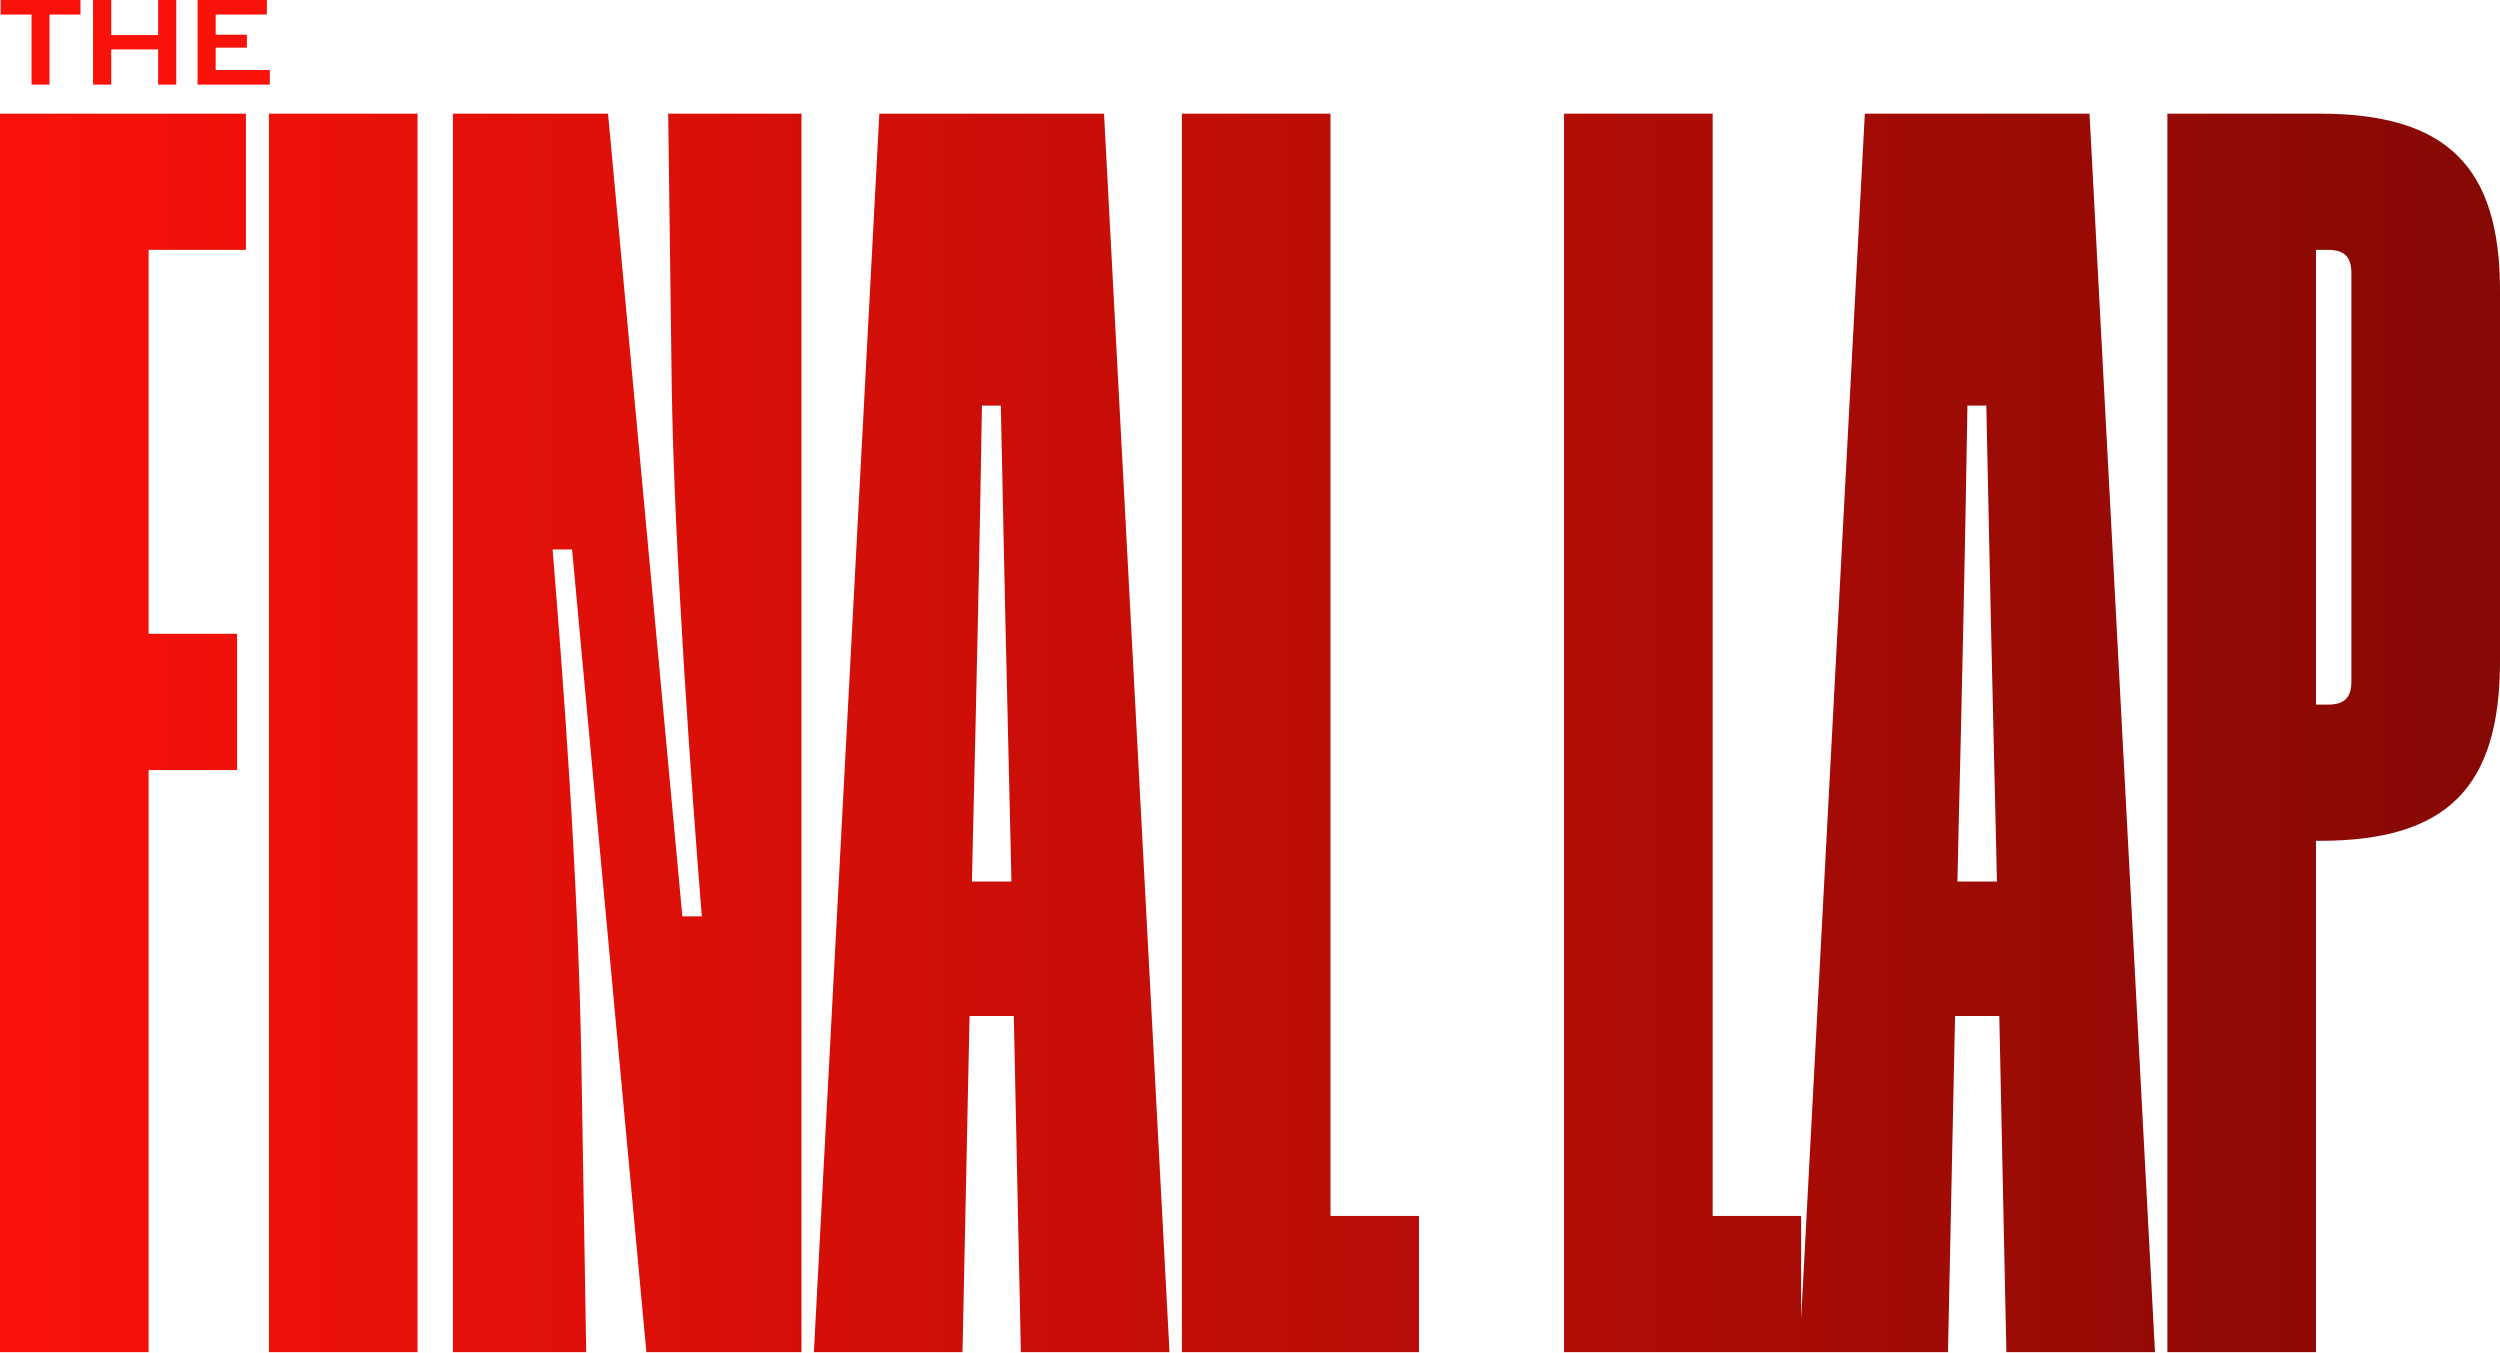
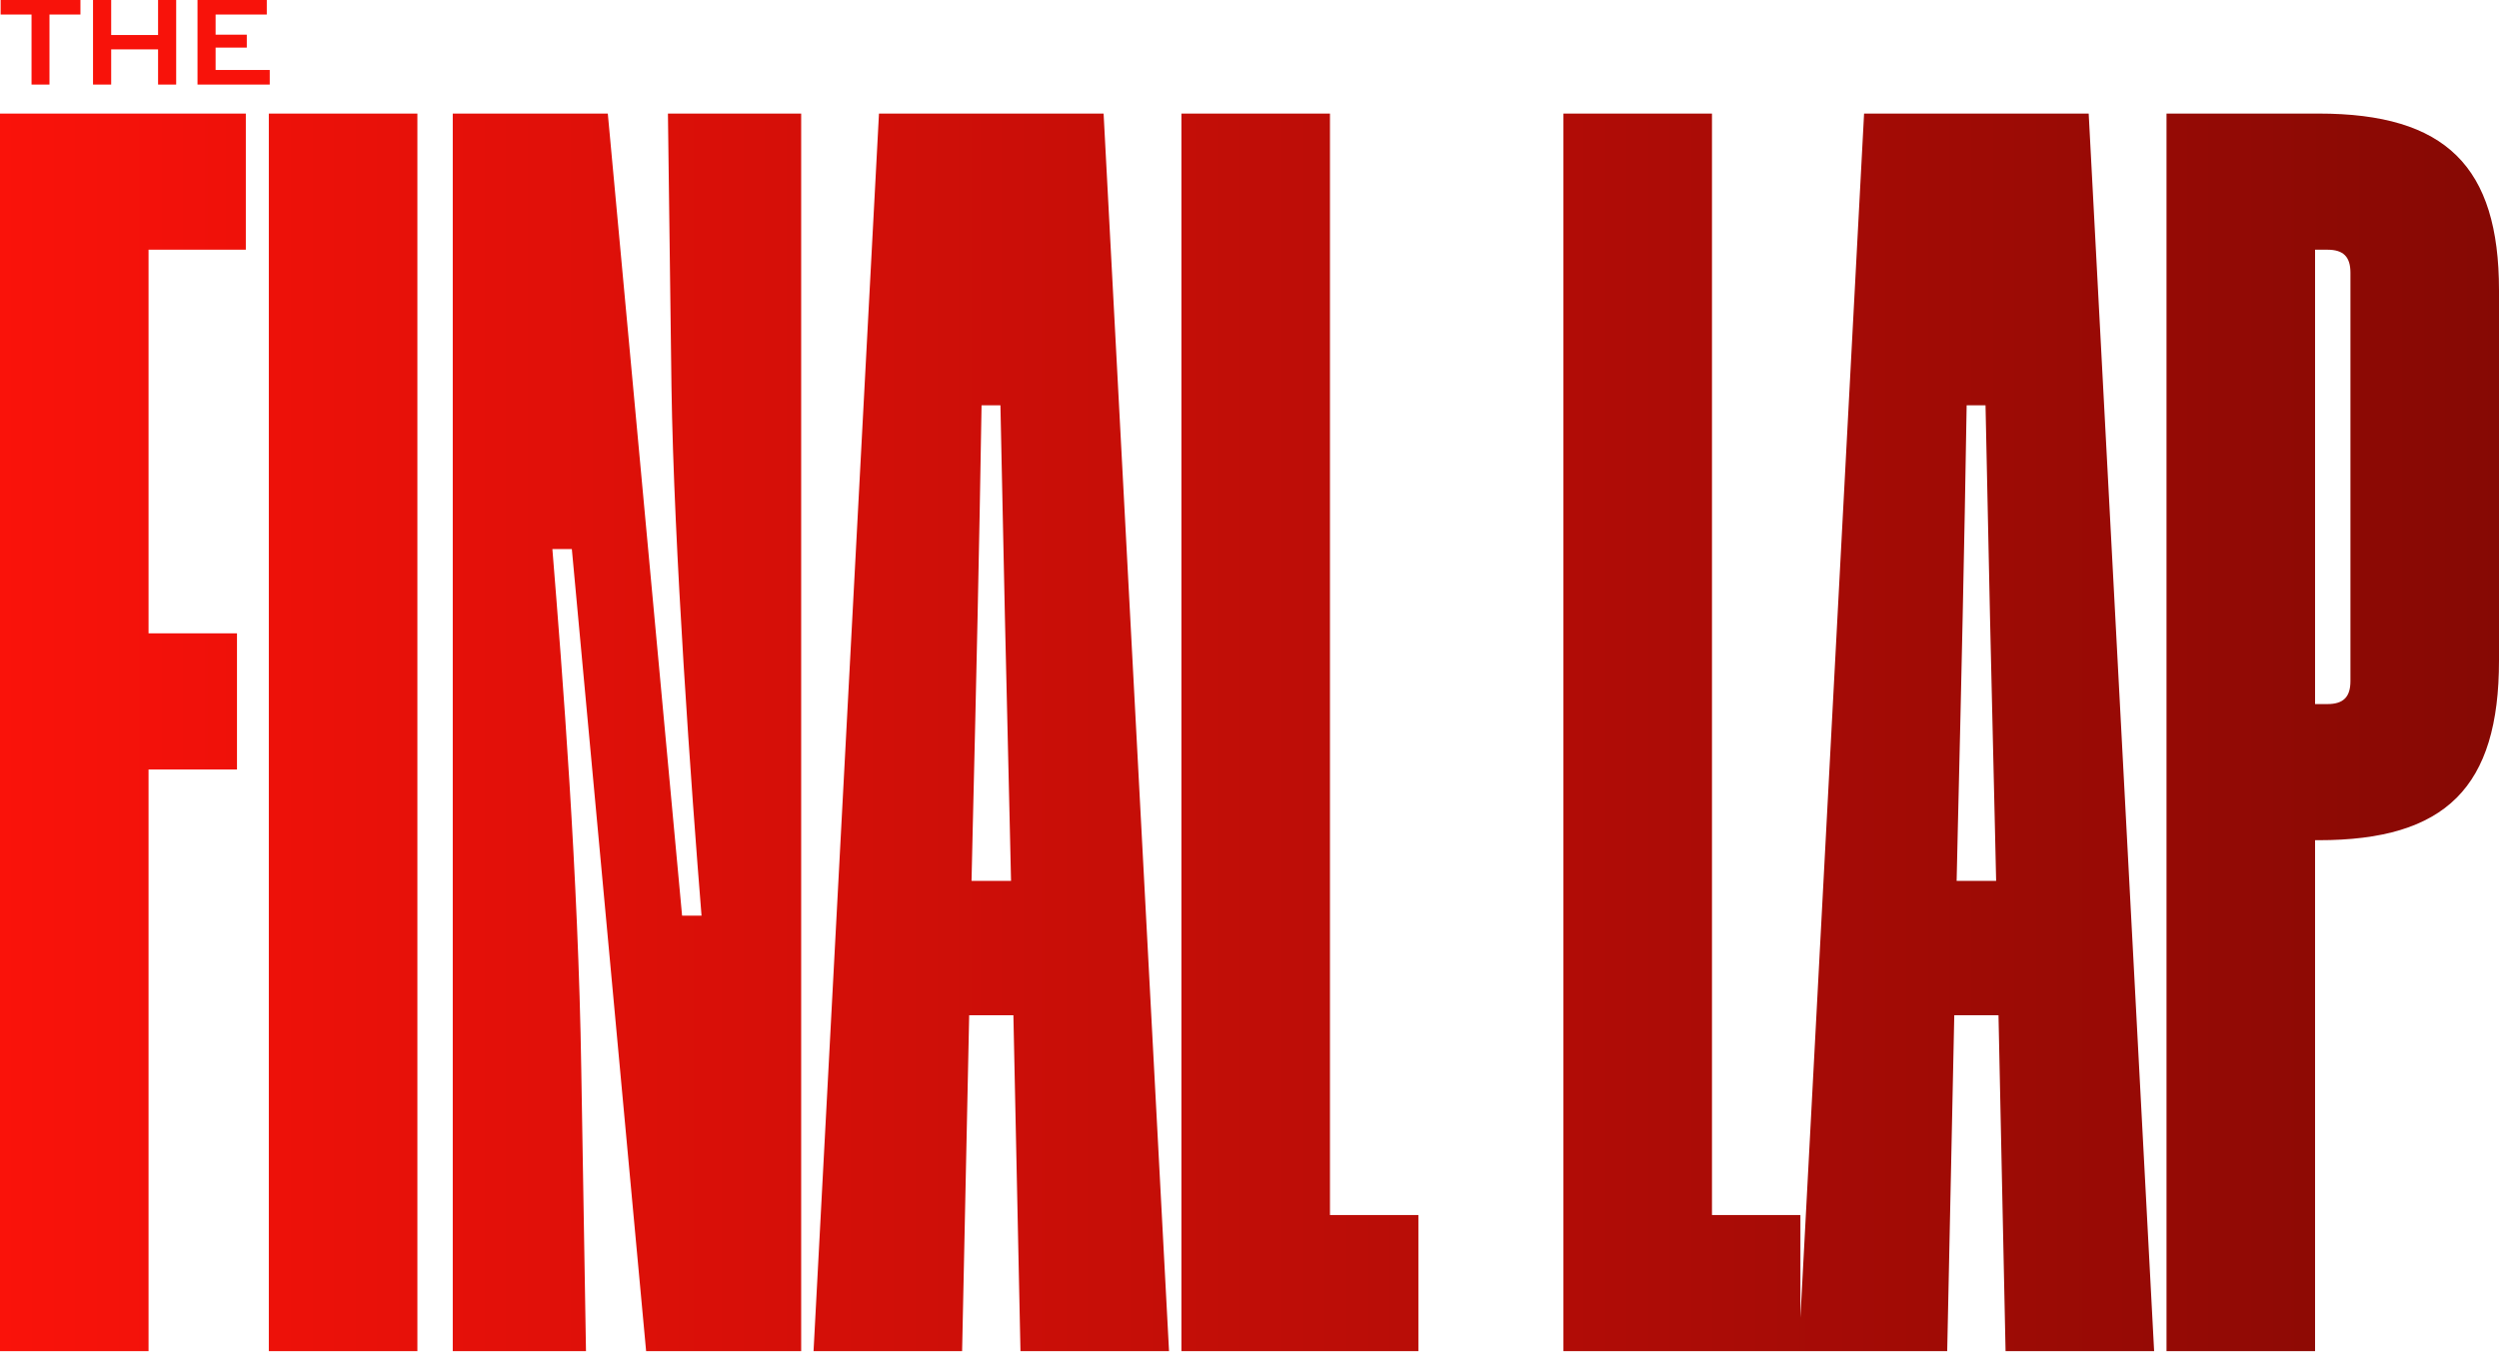
- <svg xmlns="http://www.w3.org/2000/svg" xmlns:xlink="http://www.w3.org/1999/xlink" width="1159.711mm" height="627.242mm" viewBox="0 0 1159.711 627.242" version="1.1" id="svg1" xml:space="preserve">
+ <svg xmlns="http://www.w3.org/2000/svg" xmlns:xlink="http://www.w3.org/1999/xlink" viewBox="0 0 1159.711 627.242" version="1.1" id="svg1" xml:space="preserve">
  <defs id="defs1">
    <linearGradient id="linearGradient52">
      <stop style="stop-color:#fa120a;stop-opacity:1;" offset="0" id="stop52" />
      <stop style="stop-color:#860904;stop-opacity:1;" offset="1" id="stop53" />
    </linearGradient>
    <linearGradient xlink:href="#linearGradient52" id="linearGradient68" x1="-13197.711" y1="16759.936" x2="-10911.635" y2="16759.936" gradientUnits="userSpaceOnUse" gradientTransform="translate(-1084.792,2672.292)" />
  </defs>
  <g id="layer1" transform="translate(11774.533,-20636.966)">
    <g id="text1" style="font-weight:800;font-size:49.233px;line-height:0.8;font-family:'HK Gothic';-inkscape-font-specification:'HK Gothic, Ultra-Bold';letter-spacing:1.09px;stroke-width:0.106" aria-label="THE&#10;FINAL&#10;LAP">
      <g id="text8" aria-label="FINAL&#10;LAP">
        <g id="g70" transform="matrix(0.5072935,0,0,0.5072935,-4529.113,11119.105)">
          <path d="m -14146.6,19998.488 v -532.286 h 80.895 v -124.577 h -80.895 v -351.082 h 88.984 v -124.578 h -224.887 v 1132.523 z m 245.92,0 v -1132.523 h -135.903 v 1132.523 z m 154.239,0 -4.314,-257.784 c -2.697,-176.889 -17.258,-362.946 -26.426,-476.198 h 17.797 l 67.951,733.982 h 141.835 v -1132.523 h -121.881 l 3.236,249.695 c 2.157,146.688 18.336,371.036 27.504,484.288 h -17.797 l -67.951,-733.983 h -141.835 v 1132.523 z m 344.07,0 6.471,-307.399 h 40.448 l 6.471,307.399 h 135.903 l -59.862,-1132.523 h -205.472 l -59.862,1132.523 z m 9.707,-477.817 c 3.236,-134.284 5.932,-254.008 8.09,-387.754 h 17.257 c 2.697,134.285 5.393,253.47 8.629,387.754 l 1.078,47.459 h -36.133 z m 190.911,477.817 h 216.797 v -124.577 h -80.895 v -1007.946 h -135.902 z m 349.463,0 h 216.797 v -124.577 h -80.894 v -1007.946 h -135.903 z m 351.082,0 6.472,-307.399 h 40.447 l 6.472,307.399 h 135.902 l -59.862,-1132.523 h -205.472 l -59.862,1132.523 z m 9.707,-477.817 c 3.236,-134.284 5.933,-254.008 8.09,-387.754 h 17.257 c 2.697,134.285 5.393,253.47 8.629,387.754 l 1.079,47.459 h -36.133 z m 326.814,477.817 v -467.57 h 3.236 c 116.488,0 165.024,-48.537 165.024,-164.485 v -338.679 c 0,-113.252 -48.536,-161.789 -165.024,-161.789 h -139.139 v 1132.523 z m 0,-1007.945 h 11.325 c 14.561,0 21.033,6.471 21.033,21.032 v 373.733 c 0,14.561 -6.472,21.033 -21.033,21.033 h -11.325 z" id="text64" style="font-weight:900;font-size:1617.89px;line-height:0.71;font-family:'Segment A Key Trial';-inkscape-font-specification:'Segment A Key Trial, Heavy';letter-spacing:0px;fill:url(#linearGradient68);stroke-width:208.812;stroke-linecap:square" aria-label="FINAL LAP" />
          <path d="m -14208.913,18762.038 h -73.006 v 13.297 h 28.275 v 64.091 h 16.405 v -64.091 h 28.326 z m 71.019,0 v 32.046 h -42.897 v -32.046 h -16.608 v 77.388 h 16.608 v -32.198 h 42.897 v 32.198 h 16.558 v -77.388 z m 52.628,64.04 v -20.481 h 28.53 v -11.819 h -28.53 v -18.443 h 46.819 v -13.297 h -63.377 v 77.388 h 66.077 v -13.348 z" id="text65" style="font-weight:bold;font-size:104.338px;line-height:0.71;-inkscape-font-specification:'HK Gothic, Bold';letter-spacing:0px;fill:#f8120a;stroke-width:13.466;stroke-linecap:square" aria-label="THE" />
        </g>
      </g>
    </g>
  </g>
</svg>
